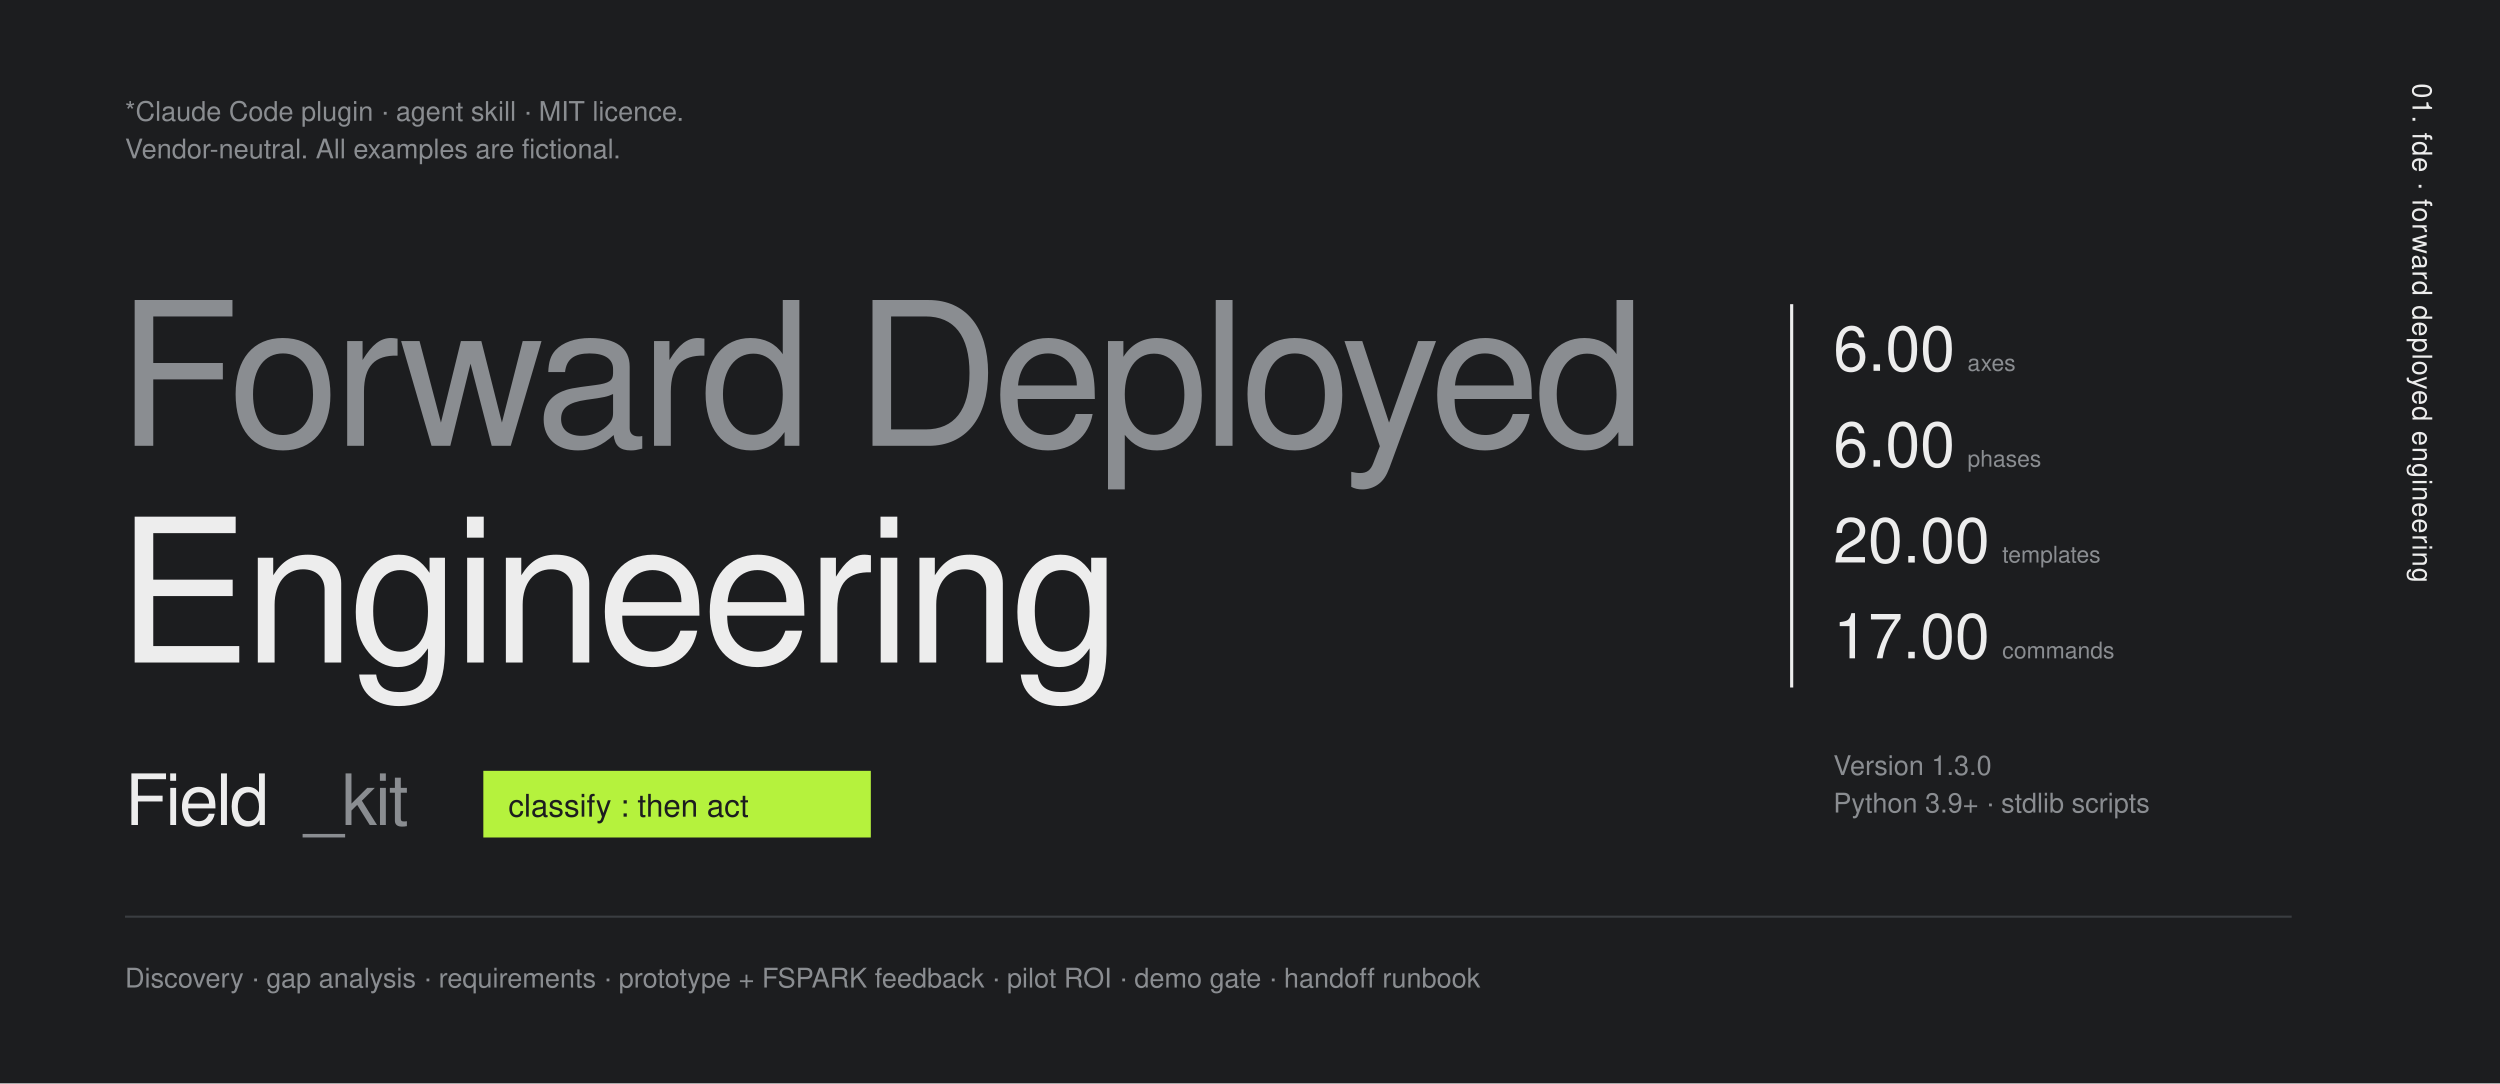
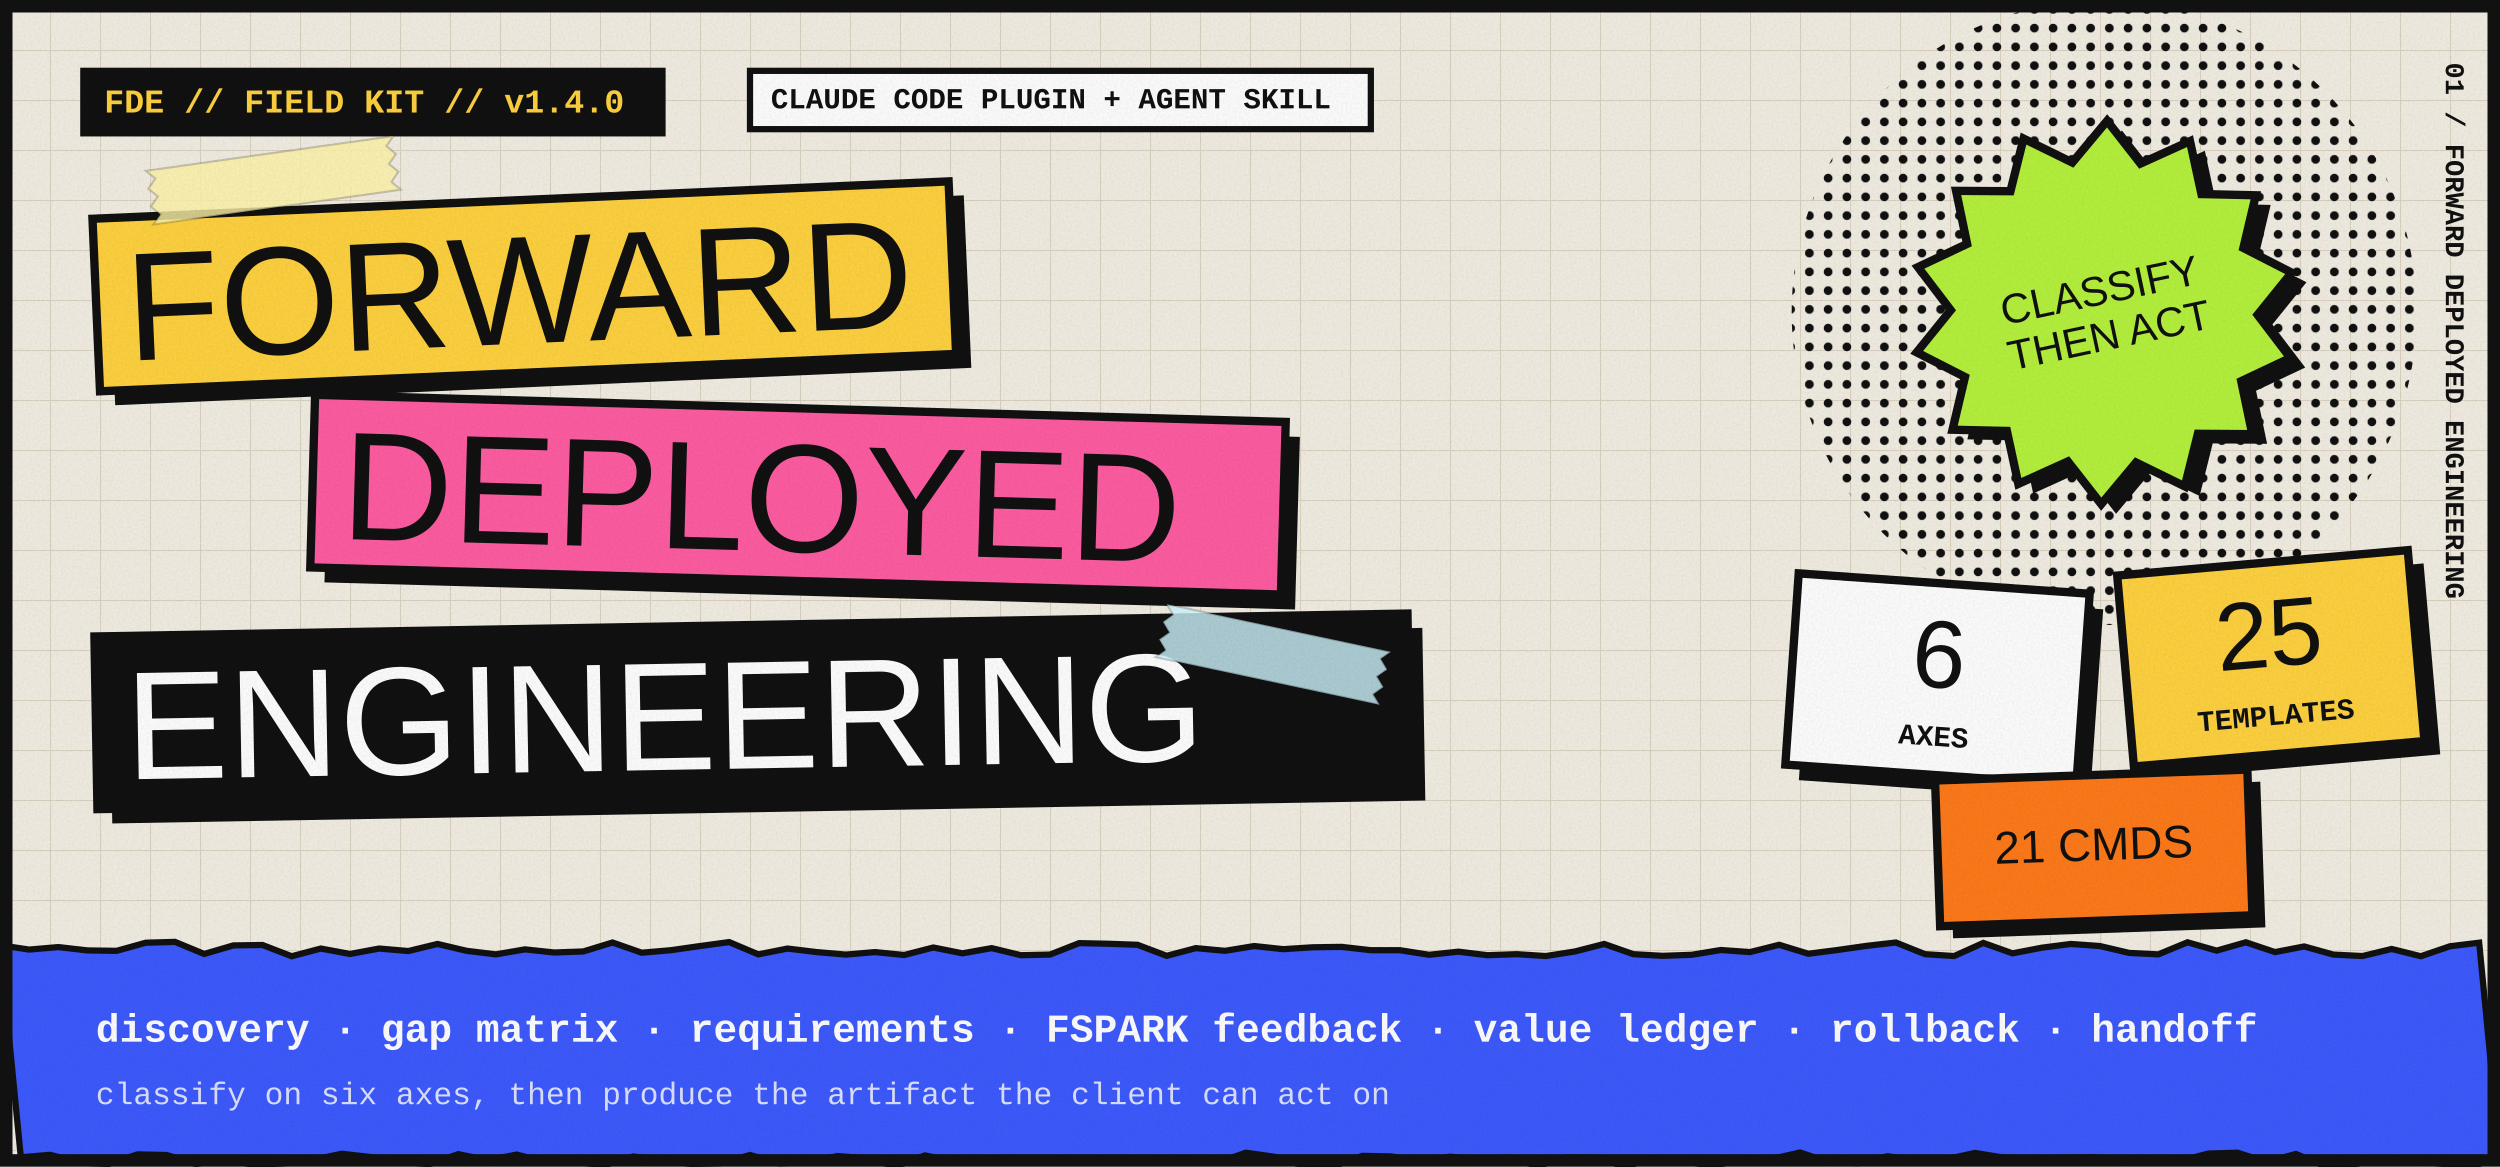
- <svg xmlns="http://www.w3.org/2000/svg" viewBox="0 0 1200 520" role="img" aria-labelledby="t d">
-   <rect width="1200" height="520" fill="#1C1D1F" />
-   <g font-family="Helvetica Neue, Helvetica, Arial, sans-serif">
-     <text transform="translate(1158 40) rotate(90)" fill="#EDEDED" font-size="13" letter-spacing=".5">01.   fde · forward deployed engineering</text>
-     <text x="60" y="58" fill="#8A8D91" font-size="13">*Claude Code plugin · agent skill · MIT licence.</text>
-     <text x="60" y="76" fill="#8A8D91" font-size="13">Vendor-neutral. All examples are fictional.</text>
-     <text x="56" y="214" fill="#8A8D91" font-size="96" font-weight="300" letter-spacing="-3">Forward Deployed</text>
-     <text x="56" y="318" fill="#EDEDED" font-size="96" font-weight="500" letter-spacing="-3">Engineering</text>
-     <text x="60" y="396" fill="#EDEDED" font-size="34" font-weight="500" letter-spacing="-1">Field</text>
-     <text x="146" y="396" fill="#8A8D91" font-size="34" font-weight="300" letter-spacing="-1">_kit</text>
-     <rect x="232" y="370" width="186" height="32" fill="#B5F23D" />
-     <text x="244" y="392" fill="#1C1D1F" font-size="15" font-weight="500">classify : then act</text>
-     <line x1="60" y1="440" x2="1100" y2="440" stroke="#3A3D41" />
-     <text x="60" y="474" fill="#8A8D91" font-size="13">Discovery · gap analysis · requirements · prototype + FSPARK feedback · pilot ROI · demo gate · handoff runbook</text>
-     <line x1="860" y1="146" x2="860" y2="330" stroke="#EDEDED" stroke-width="1.5" />
-     <g font-size="30" fill="#EDEDED">
-       <text x="880" y="178">6.00<tspan font-size="11" fill="#8A8D91" dx="6">axes</tspan>
-       </text>
-       <text x="880" y="224">6.00<tspan font-size="11" fill="#8A8D91" dx="6">phases</tspan>
-       </text>
-       <text x="880" y="270">20.00<tspan font-size="11" fill="#8A8D91" dx="6">templates</tspan>
-       </text>
-       <text x="880" y="316">17.00<tspan font-size="11" fill="#8A8D91" dx="6">commands</tspan>
-       </text>
-     </g>
-     <text x="880" y="372" fill="#8A8D91" font-size="13">Version 1.3.0</text>
-     <text x="880" y="390" fill="#8A8D91" font-size="13">Python 3.9+ · stdlib scripts</text>
+ <svg xmlns="http://www.w3.org/2000/svg" viewBox="0 0 1200 560" role="img" aria-labelledby="t d">
+   <defs>
+     <pattern id="grid" width="24" height="24" patternUnits="userSpaceOnUse">
+       <path d="M24 0H0V24" fill="none" stroke="#DCD3C2" stroke-width="1" />
+     </pattern>
+     <pattern id="dots" width="9" height="9" patternUnits="userSpaceOnUse">
+       <circle cx="4.5" cy="4.5" r="2.1" fill="#111111" />
+     </pattern>
+     <pattern id="dotsw" width="9" height="9" patternUnits="userSpaceOnUse">
+       <circle cx="4.5" cy="4.5" r="1.8" fill="#FFFFFF" opacity=".55" />
+     </pattern>
+     <pattern id="stripes" width="14" height="14" patternUnits="userSpaceOnUse" patternTransform="rotate(45)">
+       <rect width="7" height="14" fill="#111111" />
+     </pattern>
+     <filter id="grain" x="0" y="0" width="100%" height="100%">
+       <feTurbulence type="fractalNoise" baseFrequency=".9" numOctaves="2" seed="4" />
+       <feColorMatrix values="0 0 0 0 0  0 0 0 0 0  0 0 0 0 0  0 0 0 .07 0" />
+       <feComposite in2="SourceGraphic" operator="in" />
+     </filter>
+     <marker id="ah" viewBox="0 0 10 10" refX="7" refY="5" markerWidth="5" markerHeight="5" orient="auto-start-reverse">
+       <path d="M0 0L10 5L0 10z" fill="#111111" />
+     </marker>
+   </defs>
+   <rect width="1200" height="560" fill="#F3EEE3" />
+   <rect width="1200" height="560" fill="url(#grid)" />
+   <circle cx="1010" cy="150" r="150" fill="url(#dots)" />
+   <polygon points="0.0,453.7 14.0,455.8 28.0,454.6 42.0,456.2 56.0,456.4 70.0,452.5 84.0,452.1 98.0,457.9 112.0,453.8 126.0,453.6 140.0,459.0 154.0,455.3 168.0,457.9 182.0,455.3 196.0,456.5 210.0,453.1 224.0,456.4 238.0,458.1 252.0,455.7 266.0,457.2 280.0,456.7 294.0,452.4 308.0,457.3 322.0,456.1 336.0,454.1 350.0,452.2 364.0,458.1 378.0,455.3 392.0,457.0 406.0,458.2 420.0,457.0 434.0,458.4 448.0,454.8 462.0,457.6 476.0,455.1 490.0,458.5 504.0,458.2 518.0,452.7 532.0,453.0 546.0,453.5 560.0,458.8 574.0,455.1 588.0,456.4 602.0,454.1 616.0,455.6 630.0,454.7 644.0,454.5 658.0,456.1 672.0,456.1 686.0,458.3 700.0,456.8 714.0,458.5 728.0,458.0 742.0,458.9 756.0,456.7 770.0,453.1 784.0,458.0 798.0,458.8 812.0,458.3 826.0,456.0 840.0,457.0 854.0,453.5 868.0,457.8 882.0,456.0 896.0,454.0 910.0,452.4 924.0,458.0 938.0,458.9 952.0,452.6 966.0,457.6 980.0,454.9 994.0,453.1 1008.0,454.1 1022.0,457.4 1036.0,458.1 1050.0,452.3 1064.0,456.3 1078.0,452.3 1092.0,457.0 1106.0,454.3 1120.0,458.2 1134.0,458.9 1148.0,455.5 1162.0,459.0 1176.0,454.2 1190.0,452.5 1200.0,555.8 1186.0,559.8 1172.0,558.6 1158.0,557.1 1144.0,555.7 1130.0,558.9 1116.0,559.7 1102.0,553.9 1088.0,557.8 1074.0,553.3 1060.0,553.7 1046.0,557.4 1032.0,556.8 1018.0,556.4 1004.0,555.5 990.0,555.8 976.0,556.1 962.0,555.7 948.0,553.4 934.0,556.5 920.0,557.0 906.0,555.0 892.0,558.3 878.0,557.9 864.0,553.2 850.0,556.4 836.0,556.2 822.0,559.9 808.0,557.1 794.0,555.9 780.0,559.9 766.0,555.7 752.0,555.6 738.0,559.6 724.0,555.6 710.0,556.7 696.0,555.2 682.0,557.5 668.0,555.1 654.0,554.8 640.0,559.8 626.0,559.6 612.0,555.3 598.0,553.3 584.0,558.2 570.0,556.8 556.0,555.9 542.0,557.8 528.0,557.5 514.0,557.8 500.0,557.4 486.0,555.8 472.0,557.9 458.0,557.4 444.0,554.6 430.0,559.8 416.0,556.0 402.0,554.9 388.0,557.8 374.0,558.4 360.0,554.4 346.0,558.3 332.0,558.7 318.0,557.0 304.0,555.1 290.0,559.3 276.0,557.7 262.0,557.7 248.0,554.2 234.0,556.9 220.0,554.0 206.0,558.8 192.0,557.6 178.0,555.4 164.0,553.8 150.0,556.8 136.0,558.4 122.0,559.2 108.0,556.3 94.0,558.7 80.0,554.4 66.0,554.1 52.0,558.7 38.0,558.0 24.0,554.3 10.0,555.5" fill="#3D5AFE" stroke="#111111" stroke-width="3" />
+   <g transform="rotate(0 40 34)">
+     <rect x="40" y="34" width="278" height="30" fill="#111111" stroke="#111111" stroke-width="3" />
+     <text x="50" y="54" font-family="Courier New, Courier, monospace" font-size="16" fill="#FFD23F" text-anchor="start" font-weight="700">FDE // FIELD KIT // v1.4.0</text>
  </g>
+   <g transform="rotate(0 360 34)">
+     <rect x="360" y="34" width="298" height="28" fill="#FFFFFF" stroke="#111111" stroke-width="3" />
+     <text x="370" y="52" font-family="Courier New, Courier, monospace" font-size="14" fill="#111111" text-anchor="start" font-weight="700">CLAUDE CODE PLUGIN + AGENT SKILL</text>
+   </g>
+   <g transform="rotate(-2.5 251.66 137.44)">
+     <rect x="53" y="103" width="411.32" height="82.88" fill="#111111" />
+     <rect x="46" y="96" width="411.32" height="82.88" fill="#FFD23F" stroke="#111111" stroke-width="4" />
+     <text x="60" y="164.82" font-family="Arial Black, Arial, Helvetica, sans-serif" font-size="74" fill="#111111" text-anchor="start">FORWARD</text>
+   </g>
+   <g transform="translate(70 82) rotate(-8)">
+     <polygon points="0.0,0.0 120.0,0.0 116.0,4.3 120.0,8.7 116.0,13.0 120.0,17.3 116.0,21.7 120.0,26.0 0.0,26.0 4.0,21.7 0.0,17.3 4.0,13.0 0.0,8.7 4.0,4.3" fill="#FFF4A8" opacity=".82" stroke="#111111" stroke-opacity=".25" />
+   </g>
+   <g transform="rotate(1.6 383.04 237.44)">
+     <rect x="157" y="203" width="466.08" height="82.88" fill="#111111" />
+     <rect x="150" y="196" width="466.08" height="82.88" fill="#FF5DA2" stroke="#111111" stroke-width="4" />
+     <text x="164" y="264.82" font-family="Arial Black, Arial, Helvetica, sans-serif" font-size="74" fill="#111111" text-anchor="start">DEPLOYED</text>
+   </g>
+   <g transform="rotate(-1 361.18 341.44)">
+     <rect x="53" y="307" width="630.36" height="82.88" fill="#111111" />
+     <rect x="46" y="300" width="630.36" height="82.88" fill="#111111" stroke="#111111" stroke-width="4" />
+     <text x="60" y="368.82" font-family="Arial Black, Arial, Helvetica, sans-serif" font-size="74" fill="#FFFFFF" text-anchor="start">ENGINEERING</text>
+   </g>
+   <g transform="translate(560 290) rotate(12)">
+     <polygon points="0.0,0.0 110.0,0.0 106.0,4.3 110.0,8.7 106.0,13.0 110.0,17.3 106.0,21.7 110.0,26.0 0.0,26.0 4.0,21.7 0.0,17.3 4.0,13.0 0.0,8.7 4.0,4.3" fill="#CFF7FF" opacity=".82" stroke="#111111" stroke-opacity=".25" />
+   </g>
+   <g transform="rotate(-12 1010 150)">
+     <polygon points="1102.0,150.0 1081.8,166.4 1092.9,189.9 1067.5,195.9 1067.4,221.9 1041.9,216.3 1030.5,239.7 1010.0,223.6 989.5,239.7 978.1,216.3 952.6,221.9 952.5,195.9 927.1,189.9 938.2,166.4 918.0,150.0 938.2,133.6 927.1,110.1 952.5,104.1 952.6,78.1 978.1,83.7 989.5,60.3 1010.0,76.4 1030.5,60.3 1041.9,83.7 1067.4,78.1 1067.5,104.1 1092.9,110.1 1081.8,133.6" transform="translate(6 6)" fill="#111111" />
+     <polygon points="1102.0,150.0 1081.8,166.4 1092.9,189.9 1067.5,195.9 1067.4,221.9 1041.9,216.3 1030.5,239.7 1010.0,223.6 989.5,239.7 978.1,216.3 952.6,221.9 952.5,195.9 927.1,189.9 938.2,166.4 918.0,150.0 938.2,133.6 927.1,110.1 952.5,104.1 952.6,78.1 978.1,83.7 989.5,60.3 1010.0,76.4 1030.5,60.3 1041.9,83.7 1067.4,78.1 1067.5,104.1 1092.9,110.1 1081.8,133.6" fill="#B5F23D" stroke="#111111" stroke-width="4" />
+     <text x="1010" y="146.0" font-family="Arial Black, Arial, Helvetica, sans-serif" font-size="20" fill="#111111" text-anchor="middle">CLASSIFY</text>
+     <text x="1010" y="168.0" font-family="Arial Black, Arial, Helvetica, sans-serif" font-size="20" fill="#111111" text-anchor="middle">THEN ACT</text>
+   </g>
+   <g transform="rotate(4 930.0 326.0)">
+     <rect x="867" y="287" width="140" height="92" fill="#111111" />
+     <rect x="860" y="280" width="140" height="92" fill="#FFFFFF" stroke="#111111" stroke-width="4" />
+     <text x="930" y="330" font-family="Arial Black, Arial, Helvetica, sans-serif" font-size="46" fill="#111111" text-anchor="middle">6</text>
+     <text x="930" y="358" font-family="Courier New, Courier, monospace" font-size="14" fill="#111111" text-anchor="middle" font-weight="700">AXES</text>
+   </g>
+   <g transform="rotate(-5 1090.0 316.0)">
+     <rect x="1027" y="277" width="140" height="92" fill="#111111" />
+     <rect x="1020" y="270" width="140" height="92" fill="#FFD23F" stroke="#111111" stroke-width="4" />
+     <text x="1090" y="320" font-family="Arial Black, Arial, Helvetica, sans-serif" font-size="46" fill="#111111" text-anchor="middle">25</text>
+     <text x="1090" y="348" font-family="Courier New, Courier, monospace" font-size="14" fill="#111111" text-anchor="middle" font-weight="700">TEMPLATES</text>
+   </g>
+   <g transform="rotate(-2 1005.0 407.0)">
+     <rect x="936" y="378" width="150" height="70" fill="#111111" />
+     <rect x="930" y="372" width="150" height="70" fill="#FF7A1A" stroke="#111111" stroke-width="4" />
+     <text x="1005" y="413" font-family="Arial Black, Arial, Helvetica, sans-serif" font-size="22" fill="#111111" text-anchor="middle">21 CMDS</text>
+   </g>
+   <text x="46" y="500" font-family="Courier New, Courier, monospace" font-size="19" fill="#FFFFFF" text-anchor="start" font-weight="700">discovery · gap matrix · requirements · FSPARK feedback · value ledger · rollback · handoff</text>
+   <text x="46" y="530" font-family="Courier New, Courier, monospace" font-size="15" fill="#DDE3FF" text-anchor="start">classify on six axes, then produce the artifact the client can act on</text>
+   <text x="1174" y="30" font-family="Courier New, Courier, monospace" font-size="13" fill="#111111" text-anchor="start" font-weight="700" transform="rotate(90 1174 30)">01 / FORWARD DEPLOYED ENGINEERING</text>
+   <rect width="1200" height="560" fill="#F3EEE3" filter="url(#grain)" />
+   <rect x="3" y="3" width="1194" height="554" fill="none" stroke="#111111" stroke-width="6" />
</svg>
